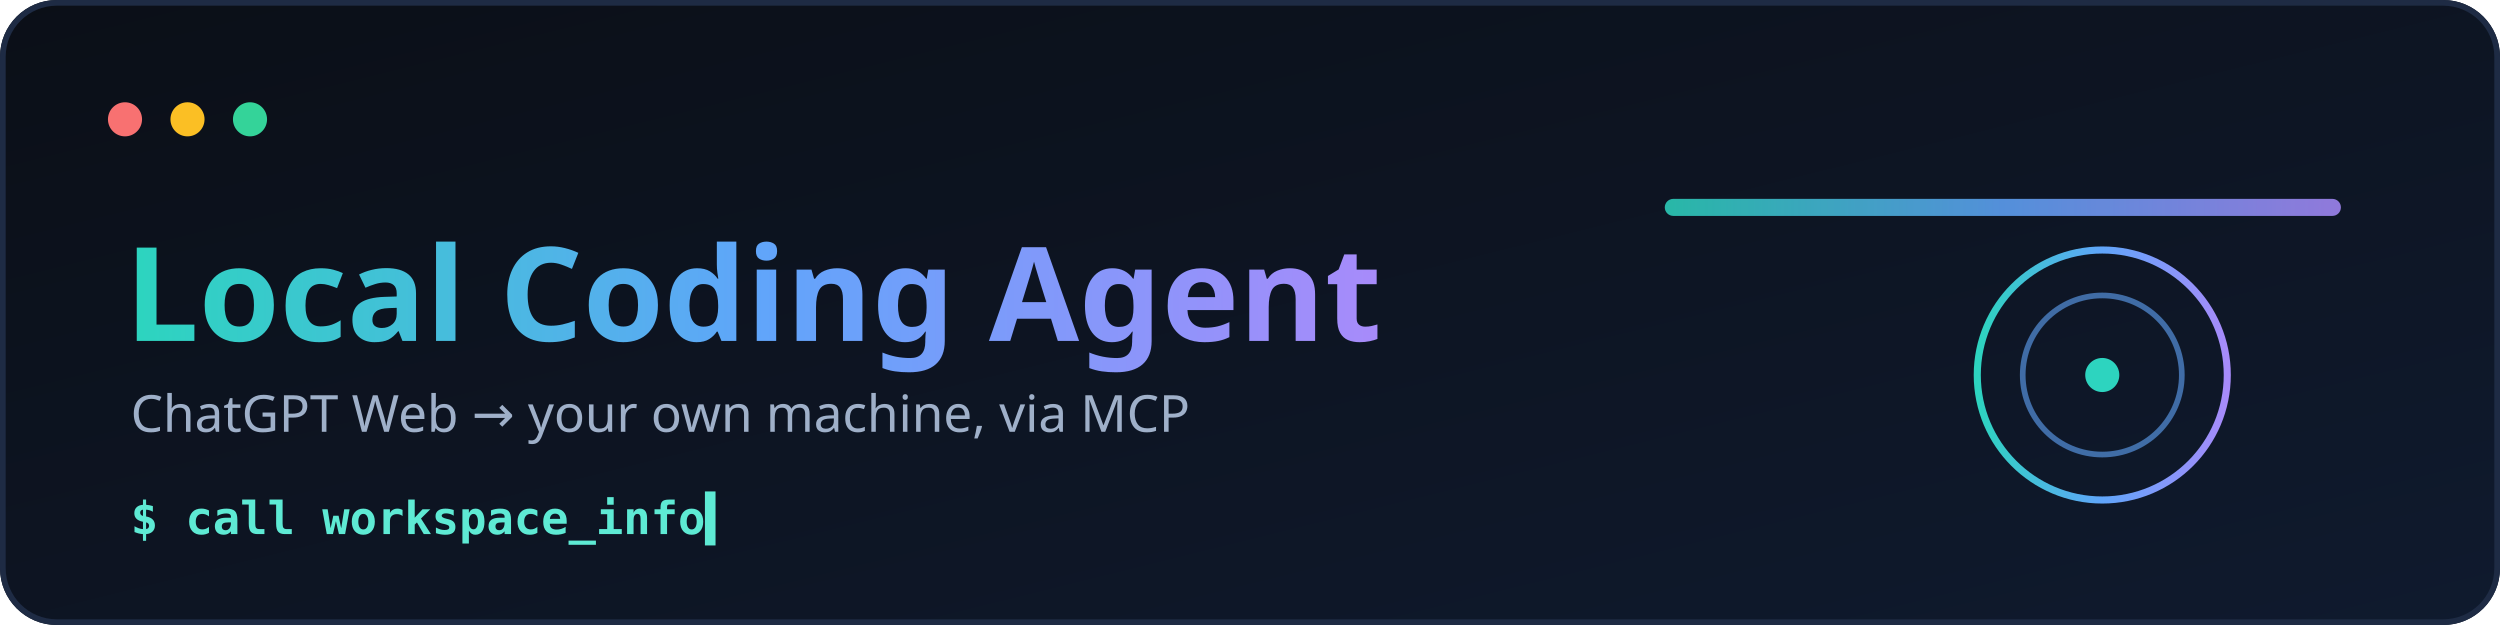
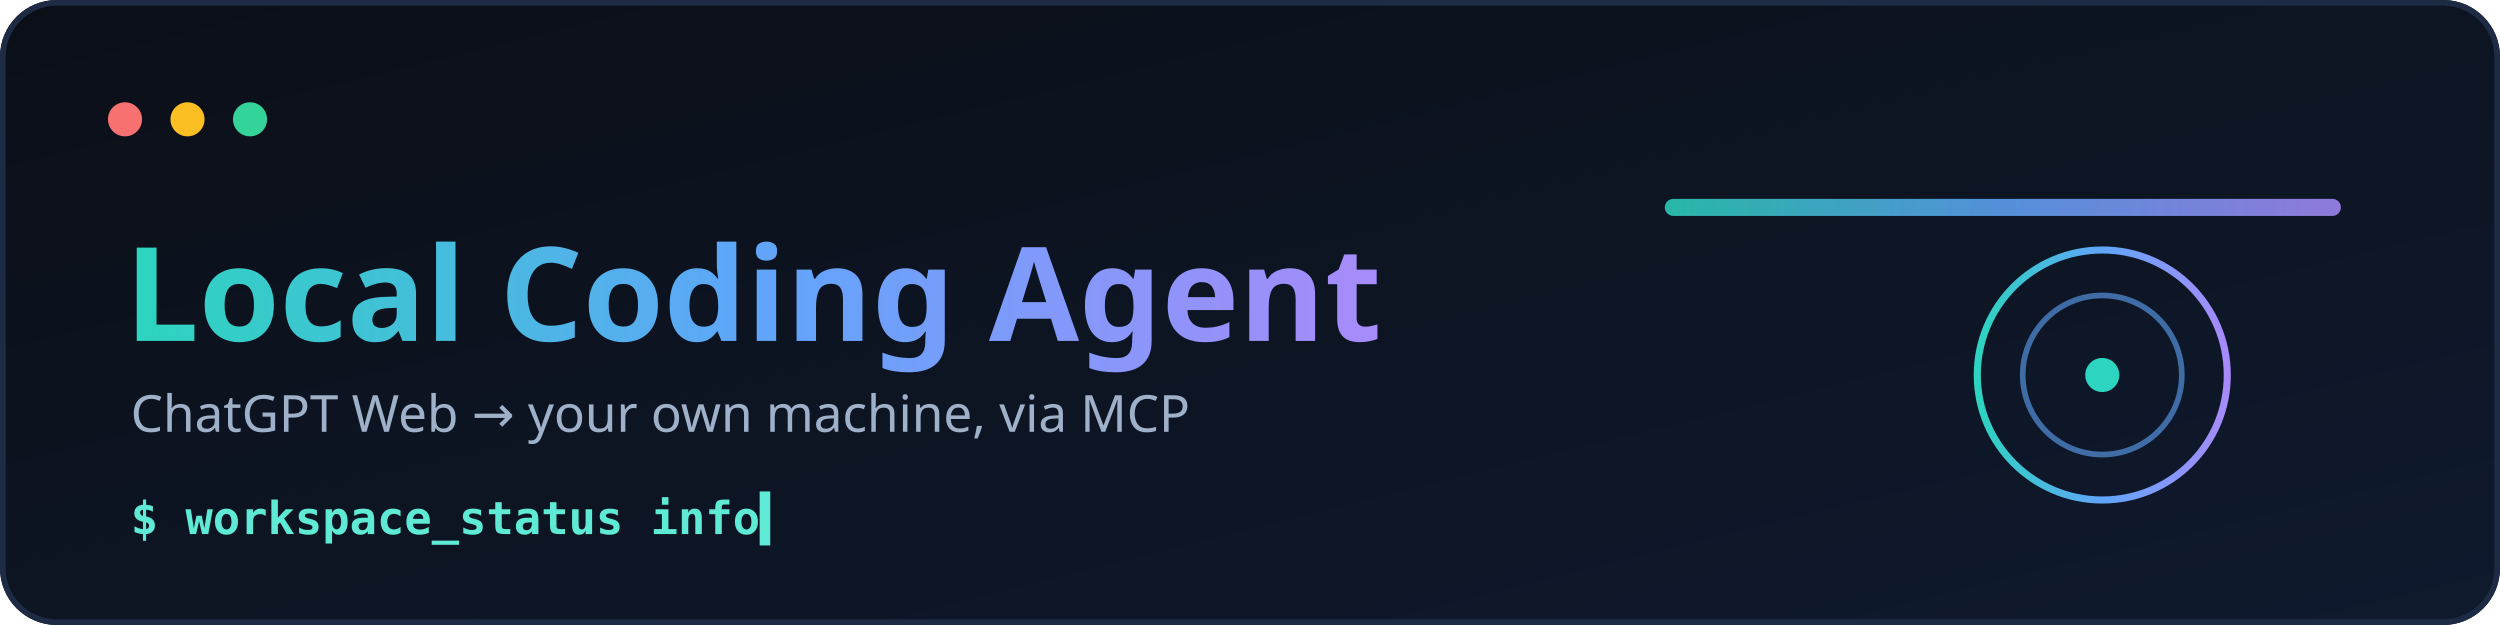
<svg xmlns="http://www.w3.org/2000/svg" viewBox="0 0 880 220" width="880" height="220" role="img" aria-label="Local Coding Agent">
  <defs>
    <linearGradient id="bg" x1="0" y1="0" x2="1" y2="1">
      <stop offset="0" stop-color="#0b0f17" />
      <stop offset="1" stop-color="#0f1a2e" />
    </linearGradient>
    <linearGradient id="accent" x1="0" y1="0" x2="1" y2="0">
      <stop offset="0" stop-color="#2dd4bf" />
      <stop offset="0.5" stop-color="#60a5fa" />
      <stop offset="1" stop-color="#a78bfa" />
    </linearGradient>
    <style>
      .title { font: 700 46px 'Segoe UI', system-ui, sans-serif; fill: url(#accent); }
      .sub   { font: 400 18px 'Segoe UI', system-ui, sans-serif; fill: #9fb0c9; }
      .mono  { font: 600 16px 'Consolas', ui-monospace, monospace; fill: #5eead4; }
      .cursor{ fill: #5eead4; animation: blink 1.1s steps(1) infinite; }
      @keyframes blink { 50% { opacity: 0; } }
      .sweep { animation: move 3.6s ease-in-out infinite; }
      @keyframes move { 0%,100% { transform: translateX(0); } 50% { transform: translateX(26px); } }
      .ring  { animation: pulse 2.6s ease-in-out infinite; transform-origin: 740px 132px; }
      @keyframes pulse { 0%,100% { opacity: .30; transform: scale(.94);} 50% { opacity: 1; transform: scale(1.06);} }
    </style>
  </defs>
  <rect width="880" height="220" rx="20" fill="url(#bg)" />
  <rect x="1" y="1" width="878" height="218" rx="19" fill="none" stroke="#1e2b44" stroke-width="2" />
  <g transform="translate(44,42)">
    <circle cx="0" cy="0" r="6" fill="#f87171" />
    <circle cx="22" cy="0" r="6" fill="#fbbf24" />
    <circle cx="44" cy="0" r="6" fill="#34d399" />
  </g>
  <text x="44" y="120" class="title">Local Coding Agent</text>
  <text x="46" y="152" class="sub">ChatGPT Web → your own machine, via MCP</text>
-   <text x="46" y="188" class="mono">$ call workspace_info<tspan class="cursor"> ▍</tspan>
+   <text x="46" y="188" class="mono">$ workspace_status info<tspan class="cursor"> ▍</tspan>
  </text>
  <rect class="sweep" x="586" y="70" width="238" height="6" rx="3" fill="url(#accent)" opacity="0.85" />
  <g class="ring">
    <circle cx="740" cy="132" r="44" fill="none" stroke="url(#accent)" stroke-width="2.5" />
    <circle cx="740" cy="132" r="28" fill="none" stroke="#60a5fa" stroke-width="2" opacity="0.6" />
    <circle cx="740" cy="132" r="6" fill="#2dd4bf" />
  </g>
</svg>
